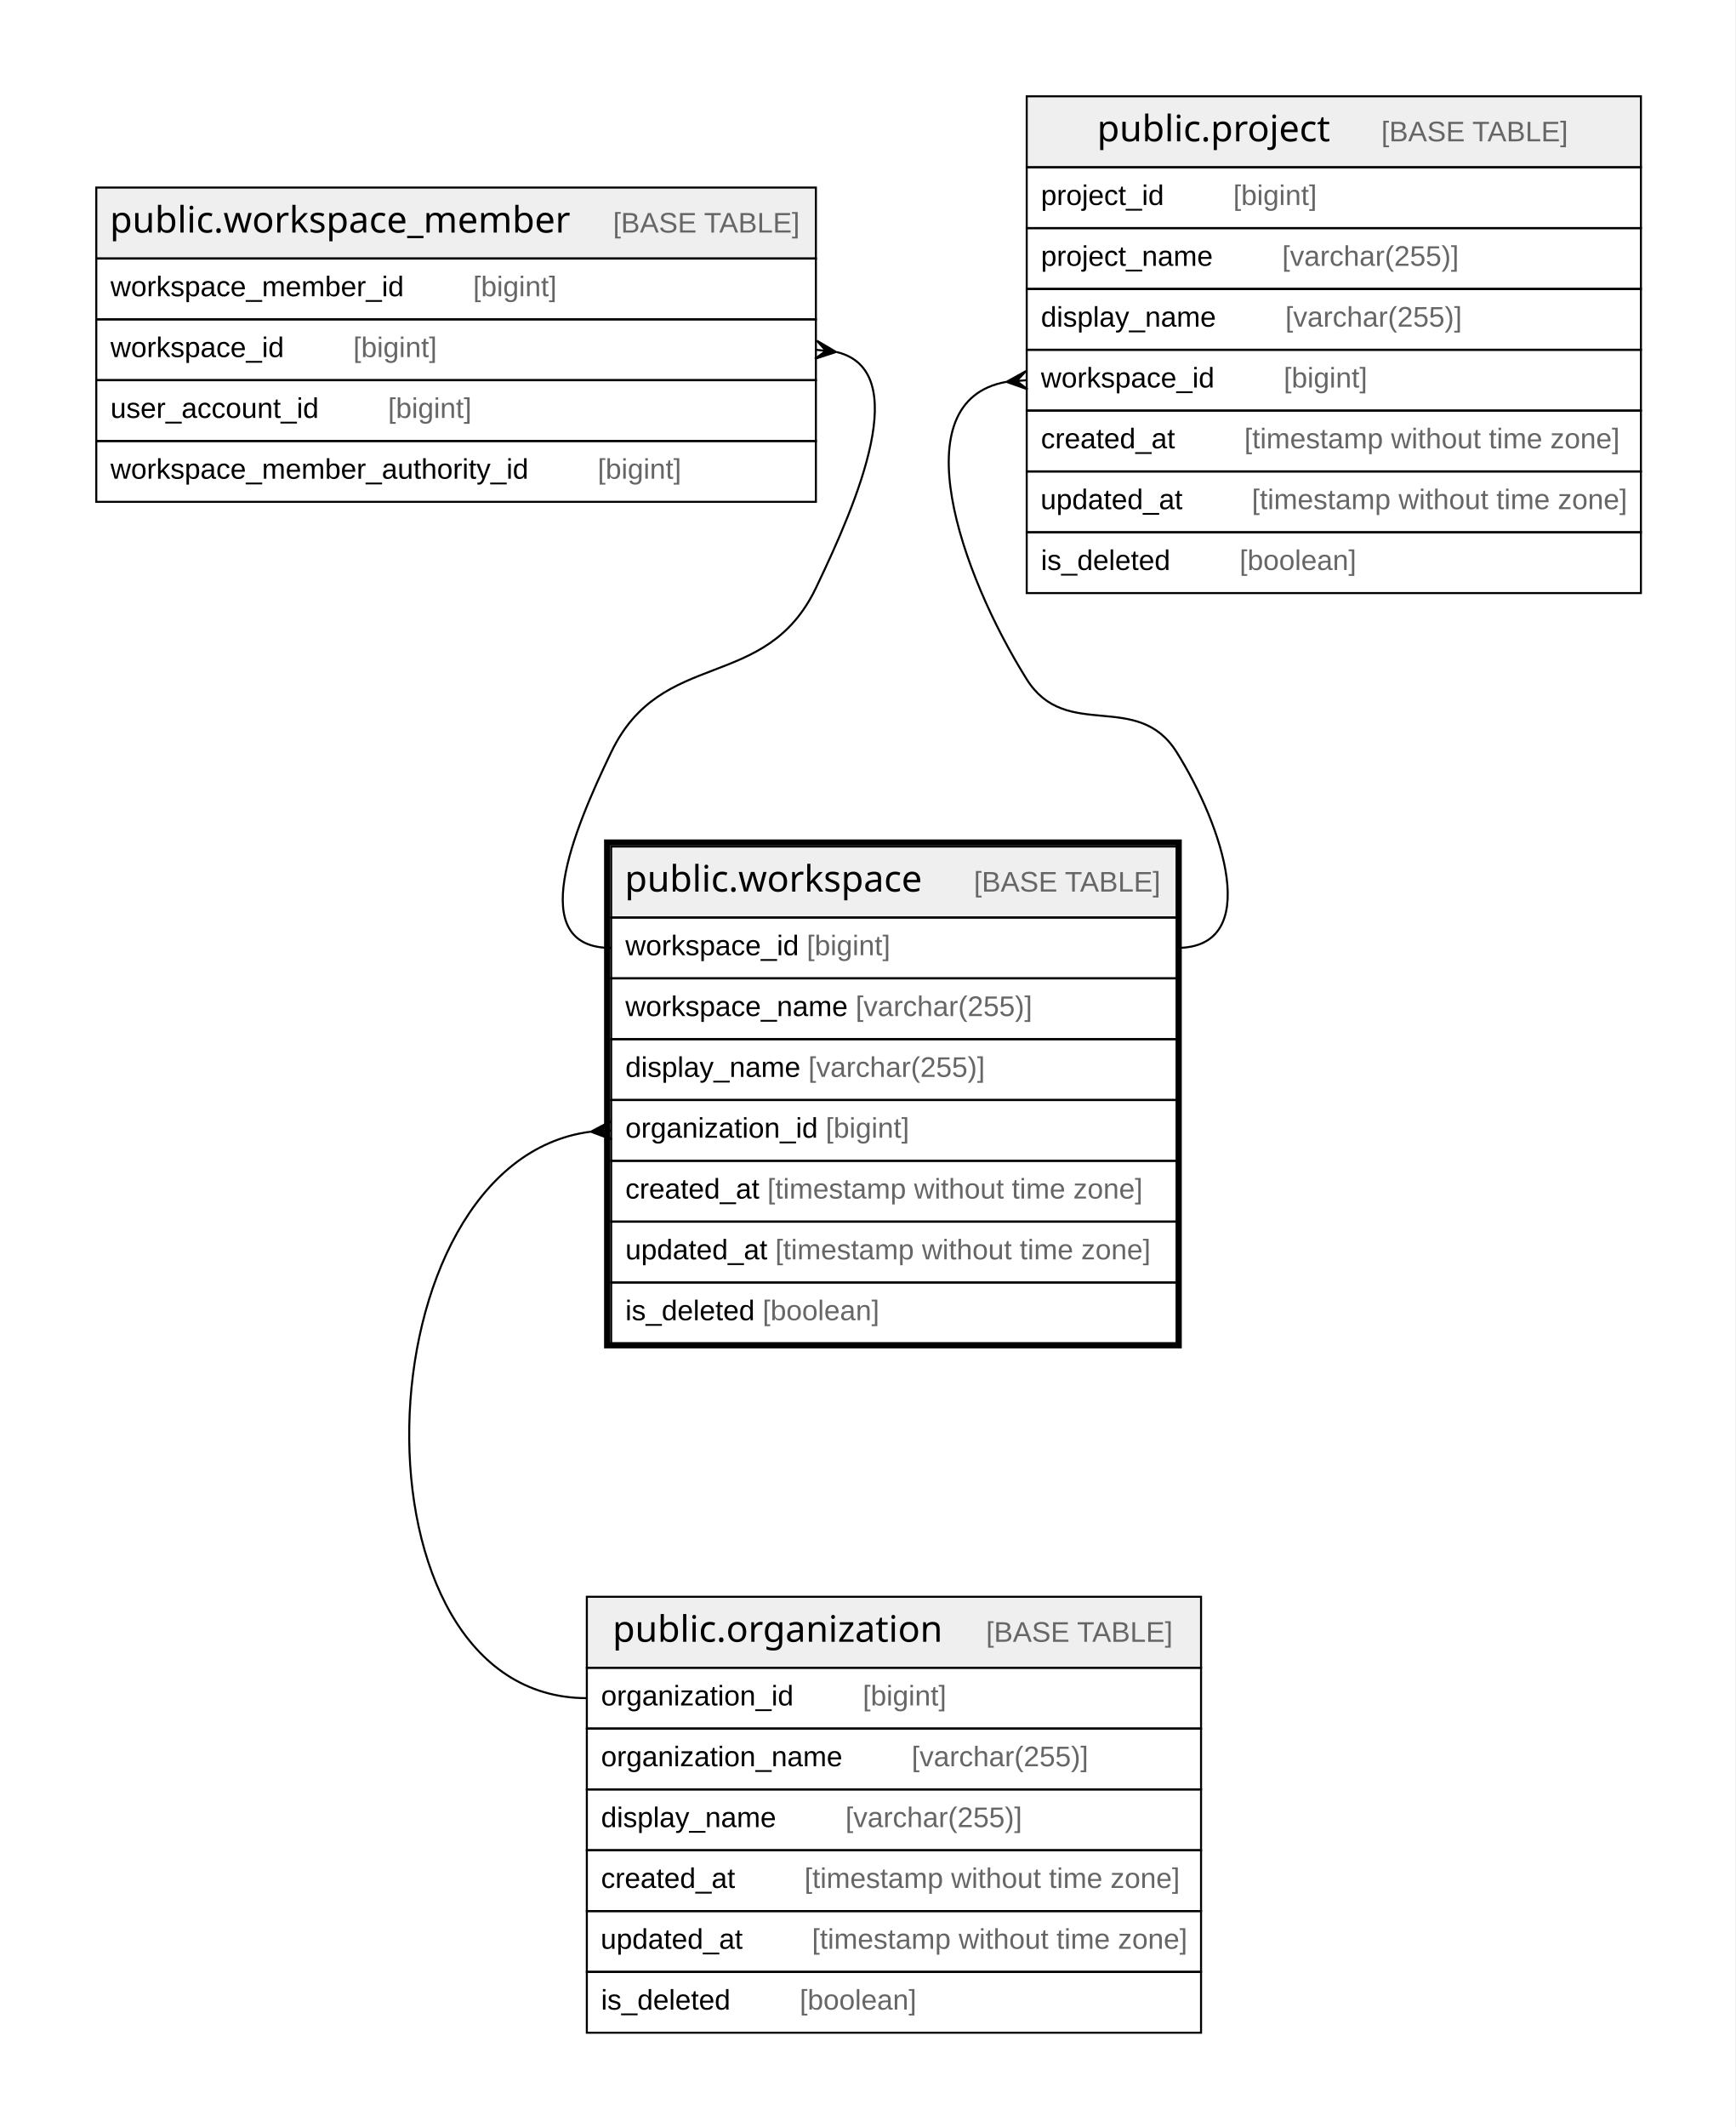
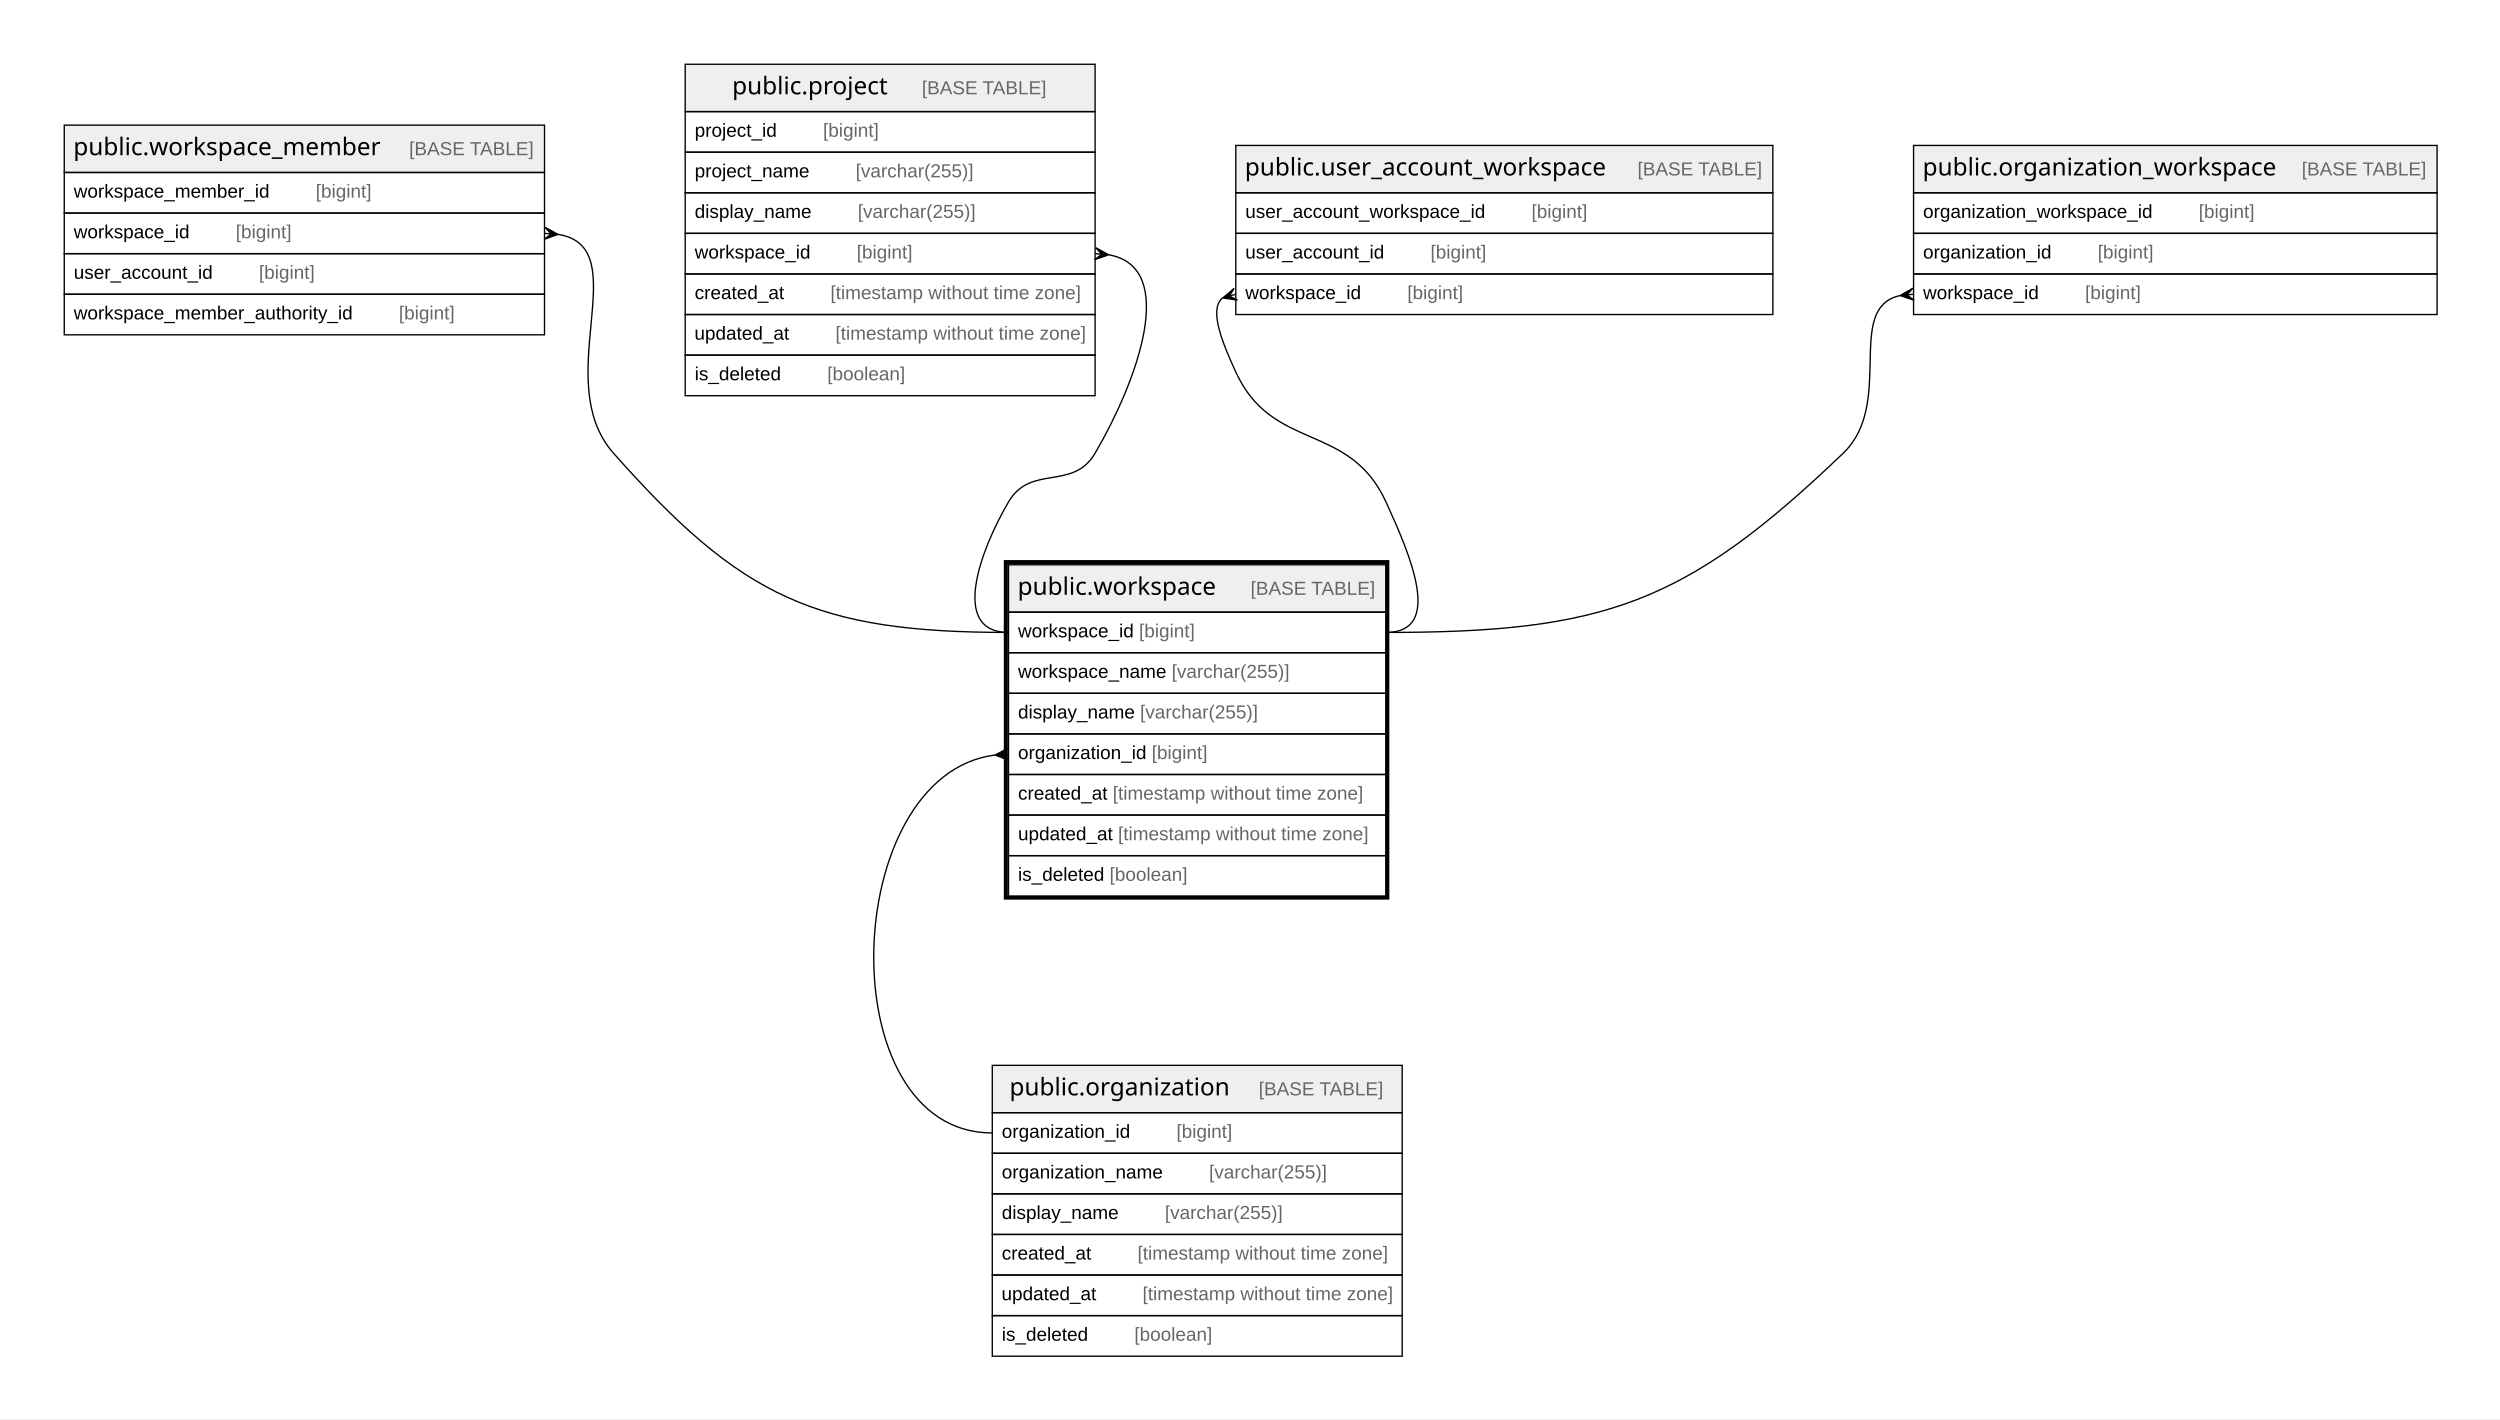
- <svg xmlns="http://www.w3.org/2000/svg" width="856pt" height="1049pt" viewBox="0.00 0.00 856.00 1049.00">
+ <svg xmlns="http://www.w3.org/2000/svg" width="1848pt" height="1049pt" viewBox="0.00 0.00 1848.00 1049.00">
  <g id="graph0" class="graph" transform="scale(1 1) rotate(0) translate(4 1045)">
-     <polygon fill="#ffffff" stroke="transparent" points="-4,4 -4,-1045 852,-1045 852,4 -4,4" />
+     <polygon fill="#ffffff" stroke="transparent" points="-4,4 -4,-1045 1844,-1045 1844,4 -4,4" />
    <g id="node1" class="node">
-       <polygon fill="#efefef" stroke="transparent" points="297.5,-592.5 297.5,-627.5 576.5,-627.5 576.5,-592.5 297.5,-592.5" />
-       <polygon fill="none" stroke="#000000" points="297.5,-592.5 297.5,-627.5 576.5,-627.5 576.5,-592.5 297.5,-592.5" />
-       <text text-anchor="start" x="304.206" y="-605.3" font-family="Arial Bold" font-size="18.00" fill="#000000">public.workspace</text>
-       <text text-anchor="start" x="442.226" y="-605.3" font-family="Arial" font-size="14.00" fill="#000000">    </text>
-       <text text-anchor="start" x="476.431" y="-605.3" font-family="Arial" font-size="14.00" fill="#666666">[BASE TABLE]</text>
-       <polygon fill="none" stroke="#000000" points="297.5,-562.5 297.5,-592.5 576.5,-592.5 576.5,-562.5 297.5,-562.5" />
-       <text text-anchor="start" x="304.5" y="-573.9" font-family="Arial" font-size="14.00" fill="#000000">workspace_id </text>
-       <text text-anchor="start" x="393.96" y="-573.9" font-family="Arial" font-size="14.00" fill="#666666">[bigint]</text>
-       <polygon fill="none" stroke="#000000" points="297.5,-532.5 297.5,-562.5 576.5,-562.5 576.5,-532.5 297.5,-532.5" />
-       <text text-anchor="start" x="304.5" y="-543.9" font-family="Arial" font-size="14.00" fill="#000000">workspace_name </text>
-       <text text-anchor="start" x="418.079" y="-543.9" font-family="Arial" font-size="14.00" fill="#666666">[varchar(255)]</text>
-       <polygon fill="none" stroke="#000000" points="297.5,-502.5 297.5,-532.5 576.5,-532.5 576.5,-502.5 297.5,-502.5" />
-       <text text-anchor="start" x="304.5" y="-513.9" font-family="Arial" font-size="14.00" fill="#000000">display_name </text>
-       <text text-anchor="start" x="394.743" y="-513.9" font-family="Arial" font-size="14.00" fill="#666666">[varchar(255)]</text>
-       <polygon fill="none" stroke="#000000" points="297.5,-472.5 297.5,-502.5 576.5,-502.5 576.5,-472.5 297.5,-472.5" />
-       <text text-anchor="start" x="304.5" y="-483.9" font-family="Arial" font-size="14.00" fill="#000000">organization_id </text>
-       <text text-anchor="start" x="403.305" y="-483.9" font-family="Arial" font-size="14.00" fill="#666666">[bigint]</text>
-       <polygon fill="none" stroke="#000000" points="297.5,-442.5 297.5,-472.5 576.5,-472.5 576.5,-442.5 297.5,-442.5" />
-       <text text-anchor="start" x="304.5" y="-453.9" font-family="Arial" font-size="14.00" fill="#000000">created_at </text>
-       <text text-anchor="start" x="374.528" y="-453.9" font-family="Arial" font-size="14.00" fill="#666666">[timestamp without time zone]</text>
-       <polygon fill="none" stroke="#000000" points="297.5,-412.5 297.5,-442.5 576.5,-442.5 576.5,-412.5 297.5,-412.5" />
-       <text text-anchor="start" x="304.5" y="-423.9" font-family="Arial" font-size="14.00" fill="#000000">updated_at </text>
-       <text text-anchor="start" x="378.433" y="-423.9" font-family="Arial" font-size="14.00" fill="#666666">[timestamp without time zone]</text>
-       <polygon fill="none" stroke="#000000" points="297.5,-382.5 297.5,-412.5 576.5,-412.5 576.5,-382.5 297.5,-382.5" />
-       <text text-anchor="start" x="304.5" y="-393.9" font-family="Arial" font-size="14.00" fill="#000000">is_deleted </text>
-       <text text-anchor="start" x="372.19" y="-393.9" font-family="Arial" font-size="14.00" fill="#666666">[boolean]</text>
-       <polygon fill="none" stroke="#000000" stroke-width="3" points="295.5,-381.5 295.5,-629.5 577.5,-629.5 577.5,-381.5 295.5,-381.5" />
+       <polygon fill="#efefef" stroke="transparent" points="741.5,-592.5 741.5,-627.5 1020.5,-627.5 1020.5,-592.5 741.5,-592.5" />
+       <polygon fill="none" stroke="#000000" points="741.5,-592.5 741.5,-627.5 1020.5,-627.5 1020.5,-592.5 741.5,-592.5" />
+       <text text-anchor="start" x="748.206" y="-605.3" font-family="Arial Bold" font-size="18.00" fill="#000000">public.workspace</text>
+       <text text-anchor="start" x="886.226" y="-605.3" font-family="Arial" font-size="14.00" fill="#000000">    </text>
+       <text text-anchor="start" x="920.431" y="-605.3" font-family="Arial" font-size="14.00" fill="#666666">[BASE TABLE]</text>
+       <polygon fill="none" stroke="#000000" points="741.5,-562.5 741.5,-592.5 1020.5,-592.5 1020.5,-562.5 741.5,-562.5" />
+       <text text-anchor="start" x="748.5" y="-573.9" font-family="Arial" font-size="14.00" fill="#000000">workspace_id </text>
+       <text text-anchor="start" x="837.96" y="-573.9" font-family="Arial" font-size="14.00" fill="#666666">[bigint]</text>
+       <polygon fill="none" stroke="#000000" points="741.5,-532.5 741.5,-562.5 1020.5,-562.5 1020.5,-532.5 741.5,-532.5" />
+       <text text-anchor="start" x="748.5" y="-543.9" font-family="Arial" font-size="14.00" fill="#000000">workspace_name </text>
+       <text text-anchor="start" x="862.079" y="-543.9" font-family="Arial" font-size="14.00" fill="#666666">[varchar(255)]</text>
+       <polygon fill="none" stroke="#000000" points="741.5,-502.5 741.5,-532.5 1020.5,-532.5 1020.5,-502.5 741.5,-502.5" />
+       <text text-anchor="start" x="748.5" y="-513.9" font-family="Arial" font-size="14.00" fill="#000000">display_name </text>
+       <text text-anchor="start" x="838.743" y="-513.9" font-family="Arial" font-size="14.00" fill="#666666">[varchar(255)]</text>
+       <polygon fill="none" stroke="#000000" points="741.5,-472.5 741.5,-502.5 1020.5,-502.5 1020.5,-472.5 741.5,-472.5" />
+       <text text-anchor="start" x="748.5" y="-483.9" font-family="Arial" font-size="14.00" fill="#000000">organization_id </text>
+       <text text-anchor="start" x="847.305" y="-483.9" font-family="Arial" font-size="14.00" fill="#666666">[bigint]</text>
+       <polygon fill="none" stroke="#000000" points="741.5,-442.5 741.5,-472.5 1020.5,-472.5 1020.5,-442.5 741.5,-442.5" />
+       <text text-anchor="start" x="748.5" y="-453.9" font-family="Arial" font-size="14.00" fill="#000000">created_at </text>
+       <text text-anchor="start" x="818.528" y="-453.9" font-family="Arial" font-size="14.00" fill="#666666">[timestamp without time zone]</text>
+       <polygon fill="none" stroke="#000000" points="741.5,-412.5 741.5,-442.5 1020.5,-442.5 1020.5,-412.5 741.5,-412.5" />
+       <text text-anchor="start" x="748.5" y="-423.9" font-family="Arial" font-size="14.00" fill="#000000">updated_at </text>
+       <text text-anchor="start" x="822.433" y="-423.9" font-family="Arial" font-size="14.00" fill="#666666">[timestamp without time zone]</text>
+       <polygon fill="none" stroke="#000000" points="741.5,-382.5 741.5,-412.5 1020.5,-412.5 1020.5,-382.5 741.5,-382.5" />
+       <text text-anchor="start" x="748.5" y="-393.9" font-family="Arial" font-size="14.00" fill="#000000">is_deleted </text>
+       <text text-anchor="start" x="816.19" y="-393.9" font-family="Arial" font-size="14.00" fill="#666666">[boolean]</text>
+       <polygon fill="none" stroke="#000000" stroke-width="3" points="739.5,-381.5 739.5,-629.5 1021.5,-629.5 1021.5,-381.5 739.5,-381.5" />
    </g>
-     <g id="node4" class="node">
-       <polygon fill="#efefef" stroke="transparent" points="285.5,-222.5 285.5,-257.5 588.5,-257.5 588.5,-222.5 285.5,-222.5" />
-       <polygon fill="none" stroke="#000000" points="285.5,-222.5 285.5,-257.5 588.5,-257.5 588.5,-222.5 285.5,-222.5" />
-       <text text-anchor="start" x="298.198" y="-235.3" font-family="Arial Bold" font-size="18.00" fill="#000000">public.organization</text>
-       <text text-anchor="start" x="448.234" y="-235.3" font-family="Arial" font-size="14.00" fill="#000000">    </text>
-       <text text-anchor="start" x="482.438" y="-235.3" font-family="Arial" font-size="14.00" fill="#666666">[BASE TABLE]</text>
-       <polygon fill="none" stroke="#000000" points="285.5,-192.5 285.5,-222.5 588.5,-222.5 588.5,-192.5 285.5,-192.5" />
-       <text text-anchor="start" x="292.5" y="-203.9" font-family="Arial" font-size="14.00" fill="#000000">organization_id    </text>
-       <text text-anchor="start" x="421.619" y="-203.9" font-family="Arial" font-size="14.00" fill="#666666">[bigint]</text>
-       <polygon fill="none" stroke="#000000" points="285.5,-162.5 285.5,-192.5 588.5,-192.5 588.5,-162.5 285.5,-162.5" />
-       <text text-anchor="start" x="292.5" y="-173.9" font-family="Arial" font-size="14.00" fill="#000000">organization_name    </text>
-       <text text-anchor="start" x="445.738" y="-173.9" font-family="Arial" font-size="14.00" fill="#666666">[varchar(255)]</text>
-       <polygon fill="none" stroke="#000000" points="285.5,-132.5 285.5,-162.5 588.5,-162.5 588.5,-132.5 285.5,-132.5" />
-       <text text-anchor="start" x="292.5" y="-143.9" font-family="Arial" font-size="14.00" fill="#000000">display_name    </text>
-       <text text-anchor="start" x="413.057" y="-143.9" font-family="Arial" font-size="14.00" fill="#666666">[varchar(255)]</text>
-       <polygon fill="none" stroke="#000000" points="285.5,-102.5 285.5,-132.5 588.5,-132.5 588.5,-102.5 285.5,-102.5" />
-       <text text-anchor="start" x="292.5" y="-113.9" font-family="Arial" font-size="14.00" fill="#000000">created_at    </text>
-       <text text-anchor="start" x="392.842" y="-113.9" font-family="Arial" font-size="14.00" fill="#666666">[timestamp without time zone]</text>
-       <polygon fill="none" stroke="#000000" points="285.5,-72.5 285.5,-102.5 588.5,-102.5 588.5,-72.5 285.5,-72.5" />
-       <text text-anchor="start" x="292.307" y="-83.9" font-family="Arial" font-size="14.00" fill="#000000">updated_at    </text>
-       <text text-anchor="start" x="396.553" y="-83.9" font-family="Arial" font-size="14.00" fill="#666666">[timestamp without time zone]</text>
-       <polygon fill="none" stroke="#000000" points="285.5,-42.5 285.5,-72.5 588.5,-72.5 588.5,-42.5 285.5,-42.5" />
-       <text text-anchor="start" x="292.5" y="-53.9" font-family="Arial" font-size="14.00" fill="#000000">is_deleted    </text>
-       <text text-anchor="start" x="390.504" y="-53.9" font-family="Arial" font-size="14.00" fill="#666666">[boolean]</text>
+     <g id="node6" class="node">
+       <polygon fill="#efefef" stroke="transparent" points="729.5,-222.5 729.5,-257.5 1032.5,-257.5 1032.5,-222.5 729.5,-222.5" />
+       <polygon fill="none" stroke="#000000" points="729.5,-222.5 729.5,-257.5 1032.5,-257.5 1032.5,-222.5 729.5,-222.5" />
+       <text text-anchor="start" x="742.198" y="-235.3" font-family="Arial Bold" font-size="18.00" fill="#000000">public.organization</text>
+       <text text-anchor="start" x="892.234" y="-235.3" font-family="Arial" font-size="14.00" fill="#000000">    </text>
+       <text text-anchor="start" x="926.438" y="-235.3" font-family="Arial" font-size="14.00" fill="#666666">[BASE TABLE]</text>
+       <polygon fill="none" stroke="#000000" points="729.5,-192.5 729.5,-222.5 1032.5,-222.5 1032.5,-192.5 729.5,-192.5" />
+       <text text-anchor="start" x="736.5" y="-203.9" font-family="Arial" font-size="14.00" fill="#000000">organization_id    </text>
+       <text text-anchor="start" x="865.619" y="-203.9" font-family="Arial" font-size="14.00" fill="#666666">[bigint]</text>
+       <polygon fill="none" stroke="#000000" points="729.5,-162.5 729.5,-192.5 1032.5,-192.5 1032.5,-162.5 729.5,-162.5" />
+       <text text-anchor="start" x="736.5" y="-173.9" font-family="Arial" font-size="14.00" fill="#000000">organization_name    </text>
+       <text text-anchor="start" x="889.738" y="-173.9" font-family="Arial" font-size="14.00" fill="#666666">[varchar(255)]</text>
+       <polygon fill="none" stroke="#000000" points="729.5,-132.5 729.5,-162.5 1032.5,-162.5 1032.5,-132.5 729.5,-132.5" />
+       <text text-anchor="start" x="736.5" y="-143.9" font-family="Arial" font-size="14.00" fill="#000000">display_name    </text>
+       <text text-anchor="start" x="857.057" y="-143.9" font-family="Arial" font-size="14.00" fill="#666666">[varchar(255)]</text>
+       <polygon fill="none" stroke="#000000" points="729.5,-102.5 729.5,-132.5 1032.5,-132.5 1032.5,-102.5 729.5,-102.5" />
+       <text text-anchor="start" x="736.5" y="-113.9" font-family="Arial" font-size="14.00" fill="#000000">created_at    </text>
+       <text text-anchor="start" x="836.842" y="-113.9" font-family="Arial" font-size="14.00" fill="#666666">[timestamp without time zone]</text>
+       <polygon fill="none" stroke="#000000" points="729.5,-72.5 729.5,-102.5 1032.5,-102.5 1032.5,-72.5 729.5,-72.5" />
+       <text text-anchor="start" x="736.307" y="-83.9" font-family="Arial" font-size="14.00" fill="#000000">updated_at    </text>
+       <text text-anchor="start" x="840.553" y="-83.9" font-family="Arial" font-size="14.00" fill="#666666">[timestamp without time zone]</text>
+       <polygon fill="none" stroke="#000000" points="729.5,-42.5 729.5,-72.5 1032.5,-72.5 1032.5,-42.5 729.5,-42.5" />
+       <text text-anchor="start" x="736.5" y="-53.9" font-family="Arial" font-size="14.00" fill="#000000">is_deleted    </text>
+       <text text-anchor="start" x="834.504" y="-53.9" font-family="Arial" font-size="14.00" fill="#666666">[boolean]</text>
    </g>
-     <g id="edge3" class="edge">
-       <path fill="none" stroke="#000000" d="M287.189,-486.839C172.371,-471.865 164.469,-207.5 285.5,-207.5" />
-       <polygon fill="#000000" stroke="#000000" points="287.521,-486.86 297.212,-491.991 292.51,-487.18 297.5,-487.5 297.5,-487.5 297.5,-487.5 292.51,-487.18 297.788,-483.009 287.521,-486.86 287.521,-486.86" />
+     <g id="edge5" class="edge">
+       <path fill="none" stroke="#000000" d="M731.189,-486.839C616.371,-471.865 608.469,-207.5 729.5,-207.5" />
+       <polygon fill="#000000" stroke="#000000" points="731.52,-486.86 741.212,-491.991 736.51,-487.18 741.5,-487.5 741.5,-487.5 741.5,-487.5 736.51,-487.18 741.788,-483.009 731.52,-486.86 731.52,-486.86" />
    </g>
    <g id="node2" class="node">
      <polygon fill="#efefef" stroke="transparent" points="43.5,-917.5 43.5,-952.5 398.5,-952.5 398.5,-917.5 43.5,-917.5" />
      <polygon fill="none" stroke="#000000" points="43.5,-917.5 43.5,-952.5 398.5,-952.5 398.5,-917.5 43.5,-917.5" />
      <text text-anchor="start" x="50.205" y="-930.3" font-family="Arial Bold" font-size="18.00" fill="#000000">public.workspace_member</text>
      <text text-anchor="start" x="264.227" y="-930.3" font-family="Arial" font-size="14.00" fill="#000000">    </text>
      <text text-anchor="start" x="298.432" y="-930.3" font-family="Arial" font-size="14.00" fill="#666666">[BASE TABLE]</text>
      <polygon fill="none" stroke="#000000" points="43.5,-887.5 43.5,-917.5 398.5,-917.5 398.5,-887.5 43.5,-887.5" />
      <text text-anchor="start" x="50.5" y="-898.9" font-family="Arial" font-size="14.00" fill="#000000">workspace_member_id    </text>
      <text text-anchor="start" x="229.386" y="-898.9" font-family="Arial" font-size="14.00" fill="#666666">[bigint]</text>
      <polygon fill="none" stroke="#000000" points="43.5,-857.5 43.5,-887.5 398.5,-887.5 398.5,-857.5 43.5,-857.5" />
      <text text-anchor="start" x="50.5" y="-868.9" font-family="Arial" font-size="14.00" fill="#000000">workspace_id    </text>
      <text text-anchor="start" x="170.274" y="-868.9" font-family="Arial" font-size="14.00" fill="#666666">[bigint]</text>
      <polygon fill="none" stroke="#000000" points="43.5,-827.5 43.5,-857.5 398.5,-857.5 398.5,-827.5 43.5,-827.5" />
      <text text-anchor="start" x="50.5" y="-838.9" font-family="Arial" font-size="14.00" fill="#000000">user_account_id    </text>
      <text text-anchor="start" x="187.406" y="-838.9" font-family="Arial" font-size="14.00" fill="#666666">[bigint]</text>
      <polygon fill="none" stroke="#000000" points="43.5,-797.5 43.5,-827.5 398.5,-827.5 398.5,-797.5 43.5,-797.5" />
      <text text-anchor="start" x="50.5" y="-808.9" font-family="Arial" font-size="14.00" fill="#000000">workspace_member_authority_id    </text>
      <text text-anchor="start" x="290.848" y="-808.9" font-family="Arial" font-size="14.00" fill="#666666">[bigint]</text>
    </g>
    <g id="edge1" class="edge">
-       <path fill="none" stroke="#000000" d="M408.811,-871.375C446.363,-862.176 419.417,-798.587 398.5,-755 373.605,-703.123 322.395,-725.877 297.5,-674 278.944,-635.333 254.611,-577.5 297.5,-577.5" />
-       <polygon fill="#000000" stroke="#000000" points="408.441,-871.415 398.012,-868.027 403.471,-871.957 398.5,-872.5 398.5,-872.5 398.5,-872.5 403.471,-871.957 398.988,-876.973 408.441,-871.415 408.441,-871.415" />
+       <path fill="none" stroke="#000000" d="M408.543,-871.761C467.183,-862.284 401.784,-763.917 449.5,-710 543.949,-603.278 598.986,-577.5 741.5,-577.5" />
+       <polygon fill="#000000" stroke="#000000" points="408.473,-871.766 398.17,-868.012 403.486,-872.133 398.5,-872.5 398.5,-872.5 398.5,-872.5 403.486,-872.133 398.83,-876.988 408.473,-871.766 408.473,-871.766" />
    </g>
    <g id="node3" class="node">
      <polygon fill="#efefef" stroke="transparent" points="502.5,-962.5 502.5,-997.5 805.5,-997.5 805.5,-962.5 502.5,-962.5" />
      <polygon fill="none" stroke="#000000" points="502.5,-962.5 502.5,-997.5 805.5,-997.5 805.5,-962.5 502.5,-962.5" />
      <text text-anchor="start" x="537.208" y="-975.3" font-family="Arial Bold" font-size="18.00" fill="#000000">public.project</text>
      <text text-anchor="start" x="643.224" y="-975.3" font-family="Arial" font-size="14.00" fill="#000000">    </text>
      <text text-anchor="start" x="677.429" y="-975.3" font-family="Arial" font-size="14.00" fill="#666666">[BASE TABLE]</text>
      <polygon fill="none" stroke="#000000" points="502.5,-932.5 502.5,-962.5 805.5,-962.5 805.5,-932.5 502.5,-932.5" />
      <text text-anchor="start" x="509.5" y="-943.9" font-family="Arial" font-size="14.00" fill="#000000">project_id    </text>
      <text text-anchor="start" x="604.382" y="-943.9" font-family="Arial" font-size="14.00" fill="#666666">[bigint]</text>
      <polygon fill="none" stroke="#000000" points="502.5,-902.5 502.5,-932.5 805.5,-932.5 805.5,-902.5 502.5,-902.5" />
      <text text-anchor="start" x="509.5" y="-913.9" font-family="Arial" font-size="14.00" fill="#000000">project_name    </text>
      <text text-anchor="start" x="628.501" y="-913.9" font-family="Arial" font-size="14.00" fill="#666666">[varchar(255)]</text>
      <polygon fill="none" stroke="#000000" points="502.5,-872.5 502.5,-902.5 805.5,-902.5 805.5,-872.5 502.5,-872.5" />
      <text text-anchor="start" x="509.5" y="-883.9" font-family="Arial" font-size="14.00" fill="#000000">display_name    </text>
      <text text-anchor="start" x="630.057" y="-883.9" font-family="Arial" font-size="14.00" fill="#666666">[varchar(255)]</text>
      <polygon fill="none" stroke="#000000" points="502.5,-842.5 502.5,-872.5 805.5,-872.5 805.5,-842.5 502.5,-842.5" />
      <text text-anchor="start" x="509.5" y="-853.9" font-family="Arial" font-size="14.00" fill="#000000">workspace_id    </text>
      <text text-anchor="start" x="629.274" y="-853.9" font-family="Arial" font-size="14.00" fill="#666666">[bigint]</text>
      <polygon fill="none" stroke="#000000" points="502.5,-812.5 502.5,-842.5 805.5,-842.5 805.5,-812.5 502.5,-812.5" />
      <text text-anchor="start" x="509.5" y="-823.9" font-family="Arial" font-size="14.00" fill="#000000">created_at    </text>
      <text text-anchor="start" x="609.842" y="-823.9" font-family="Arial" font-size="14.00" fill="#666666">[timestamp without time zone]</text>
      <polygon fill="none" stroke="#000000" points="502.5,-782.5 502.5,-812.5 805.5,-812.5 805.5,-782.5 502.5,-782.5" />
      <text text-anchor="start" x="509.307" y="-793.9" font-family="Arial" font-size="14.00" fill="#000000">updated_at    </text>
      <text text-anchor="start" x="613.553" y="-793.9" font-family="Arial" font-size="14.00" fill="#666666">[timestamp without time zone]</text>
      <polygon fill="none" stroke="#000000" points="502.5,-752.5 502.5,-782.5 805.5,-782.5 805.5,-752.5 502.5,-752.5" />
      <text text-anchor="start" x="509.5" y="-763.9" font-family="Arial" font-size="14.00" fill="#000000">is_deleted    </text>
      <text text-anchor="start" x="607.504" y="-763.9" font-family="Arial" font-size="14.00" fill="#666666">[boolean]</text>
    </g>
    <g id="edge2" class="edge">
-       <path fill="none" stroke="#000000" d="M492.271,-856.639C440.445,-847.203 469.702,-762.429 502.5,-710 521.897,-678.993 557.103,-705.007 576.5,-674 599.246,-637.64 619.389,-577.5 576.5,-577.5" />
-       <polygon fill="#000000" stroke="#000000" points="492.535,-856.661 502.122,-861.984 497.518,-857.08 502.5,-857.5 502.5,-857.5 502.5,-857.5 497.518,-857.08 502.878,-853.016 492.535,-856.661 492.535,-856.661" />
+       <path fill="none" stroke="#000000" d="M815.714,-856.648C867.376,-847.312 836.721,-763.383 805.5,-710 789.024,-681.829 757.976,-702.171 741.5,-674 719.848,-636.978 698.611,-577.5 741.5,-577.5" />
+       <polygon fill="#000000" stroke="#000000" points="815.465,-856.668 805.126,-853.016 810.483,-857.084 805.5,-857.5 805.5,-857.5 805.5,-857.5 810.483,-857.084 805.874,-861.984 815.465,-856.668 815.465,-856.668" />
+     </g>
+     <g id="node4" class="node">
+       <polygon fill="#efefef" stroke="transparent" points="909.5,-902.5 909.5,-937.5 1306.5,-937.5 1306.5,-902.5 909.5,-902.5" />
+       <polygon fill="none" stroke="#000000" points="909.5,-902.5 909.5,-937.5 1306.5,-937.5 1306.5,-902.5 909.5,-902.5" />
+       <text text-anchor="start" x="916.184" y="-915.3" font-family="Arial Bold" font-size="18.00" fill="#000000">public.user_account_workspace</text>
+       <text text-anchor="start" x="1172.248" y="-915.3" font-family="Arial" font-size="14.00" fill="#000000">    </text>
+       <text text-anchor="start" x="1206.453" y="-915.3" font-family="Arial" font-size="14.00" fill="#666666">[BASE TABLE]</text>
+       <polygon fill="none" stroke="#000000" points="909.5,-872.5 909.5,-902.5 1306.5,-902.5 1306.5,-872.5 909.5,-872.5" />
+       <text text-anchor="start" x="916.5" y="-883.9" font-family="Arial" font-size="14.00" fill="#000000">user_account_workspace_id    </text>
+       <text text-anchor="start" x="1128.086" y="-883.9" font-family="Arial" font-size="14.00" fill="#666666">[bigint]</text>
+       <polygon fill="none" stroke="#000000" points="909.5,-842.5 909.5,-872.5 1306.5,-872.5 1306.5,-842.5 909.5,-842.5" />
+       <text text-anchor="start" x="916.5" y="-853.9" font-family="Arial" font-size="14.00" fill="#000000">user_account_id    </text>
+       <text text-anchor="start" x="1053.406" y="-853.9" font-family="Arial" font-size="14.00" fill="#666666">[bigint]</text>
+       <polygon fill="none" stroke="#000000" points="909.5,-812.5 909.5,-842.5 1306.5,-842.5 1306.5,-812.5 909.5,-812.5" />
+       <text text-anchor="start" x="916.5" y="-823.9" font-family="Arial" font-size="14.00" fill="#000000">workspace_id    </text>
+       <text text-anchor="start" x="1036.274" y="-823.9" font-family="Arial" font-size="14.00" fill="#666666">[bigint]</text>
+     </g>
+     <g id="edge3" class="edge">
+       <path fill="none" stroke="#000000" d="M899.683,-824.694C888.949,-816.049 900.699,-789.247 909.5,-770 936.623,-710.683 993.377,-733.317 1020.5,-674 1038.335,-634.995 1063.389,-577.5 1020.5,-577.5" />
+       <polygon fill="#000000" stroke="#000000" points="899.885,-824.751 908.263,-831.827 904.693,-826.126 909.5,-827.5 909.5,-827.5 909.5,-827.5 904.693,-826.126 910.737,-823.173 899.885,-824.751 899.885,-824.751" />
+     </g>
+     <g id="node5" class="node">
+       <polygon fill="#efefef" stroke="transparent" points="1410.5,-902.5 1410.5,-937.5 1797.5,-937.5 1797.5,-902.5 1410.5,-902.5" />
+       <polygon fill="none" stroke="#000000" points="1410.5,-902.5 1410.5,-937.5 1797.5,-937.5 1797.5,-902.5 1410.5,-902.5" />
+       <text text-anchor="start" x="1417.19" y="-915.3" font-family="Arial Bold" font-size="18.00" fill="#000000">public.organization_workspace</text>
+       <text text-anchor="start" x="1663.242" y="-915.3" font-family="Arial" font-size="14.00" fill="#000000">    </text>
+       <text text-anchor="start" x="1697.447" y="-915.3" font-family="Arial" font-size="14.00" fill="#666666">[BASE TABLE]</text>
+       <polygon fill="none" stroke="#000000" points="1410.5,-872.5 1410.5,-902.5 1797.5,-902.5 1797.5,-872.5 1410.5,-872.5" />
+       <text text-anchor="start" x="1417.5" y="-883.9" font-family="Arial" font-size="14.00" fill="#000000">organization_workspace_id    </text>
+       <text text-anchor="start" x="1621.299" y="-883.9" font-family="Arial" font-size="14.00" fill="#666666">[bigint]</text>
+       <polygon fill="none" stroke="#000000" points="1410.5,-842.5 1410.5,-872.5 1797.5,-872.5 1797.5,-842.5 1410.5,-842.5" />
+       <text text-anchor="start" x="1417.5" y="-853.9" font-family="Arial" font-size="14.00" fill="#000000">organization_id    </text>
+       <text text-anchor="start" x="1546.619" y="-853.9" font-family="Arial" font-size="14.00" fill="#666666">[bigint]</text>
+       <polygon fill="none" stroke="#000000" points="1410.5,-812.5 1410.5,-842.5 1797.5,-842.5 1797.5,-812.5 1410.5,-812.5" />
+       <text text-anchor="start" x="1417.5" y="-823.9" font-family="Arial" font-size="14.00" fill="#000000">workspace_id    </text>
+       <text text-anchor="start" x="1537.274" y="-823.9" font-family="Arial" font-size="14.00" fill="#666666">[bigint]</text>
+     </g>
+     <g id="edge4" class="edge">
+       <path fill="none" stroke="#000000" d="M1400.436,-826.502C1359.162,-817.311 1397.002,-746.88 1358.5,-710 1241.978,-598.388 1181.852,-577.5 1020.5,-577.5" />
+       <polygon fill="#000000" stroke="#000000" points="1400.549,-826.513 1410.056,-831.978 1405.524,-827.007 1410.5,-827.5 1410.5,-827.5 1410.5,-827.5 1405.524,-827.007 1410.944,-823.022 1400.549,-826.513 1400.549,-826.513" />
    </g>
  </g>
</svg>
